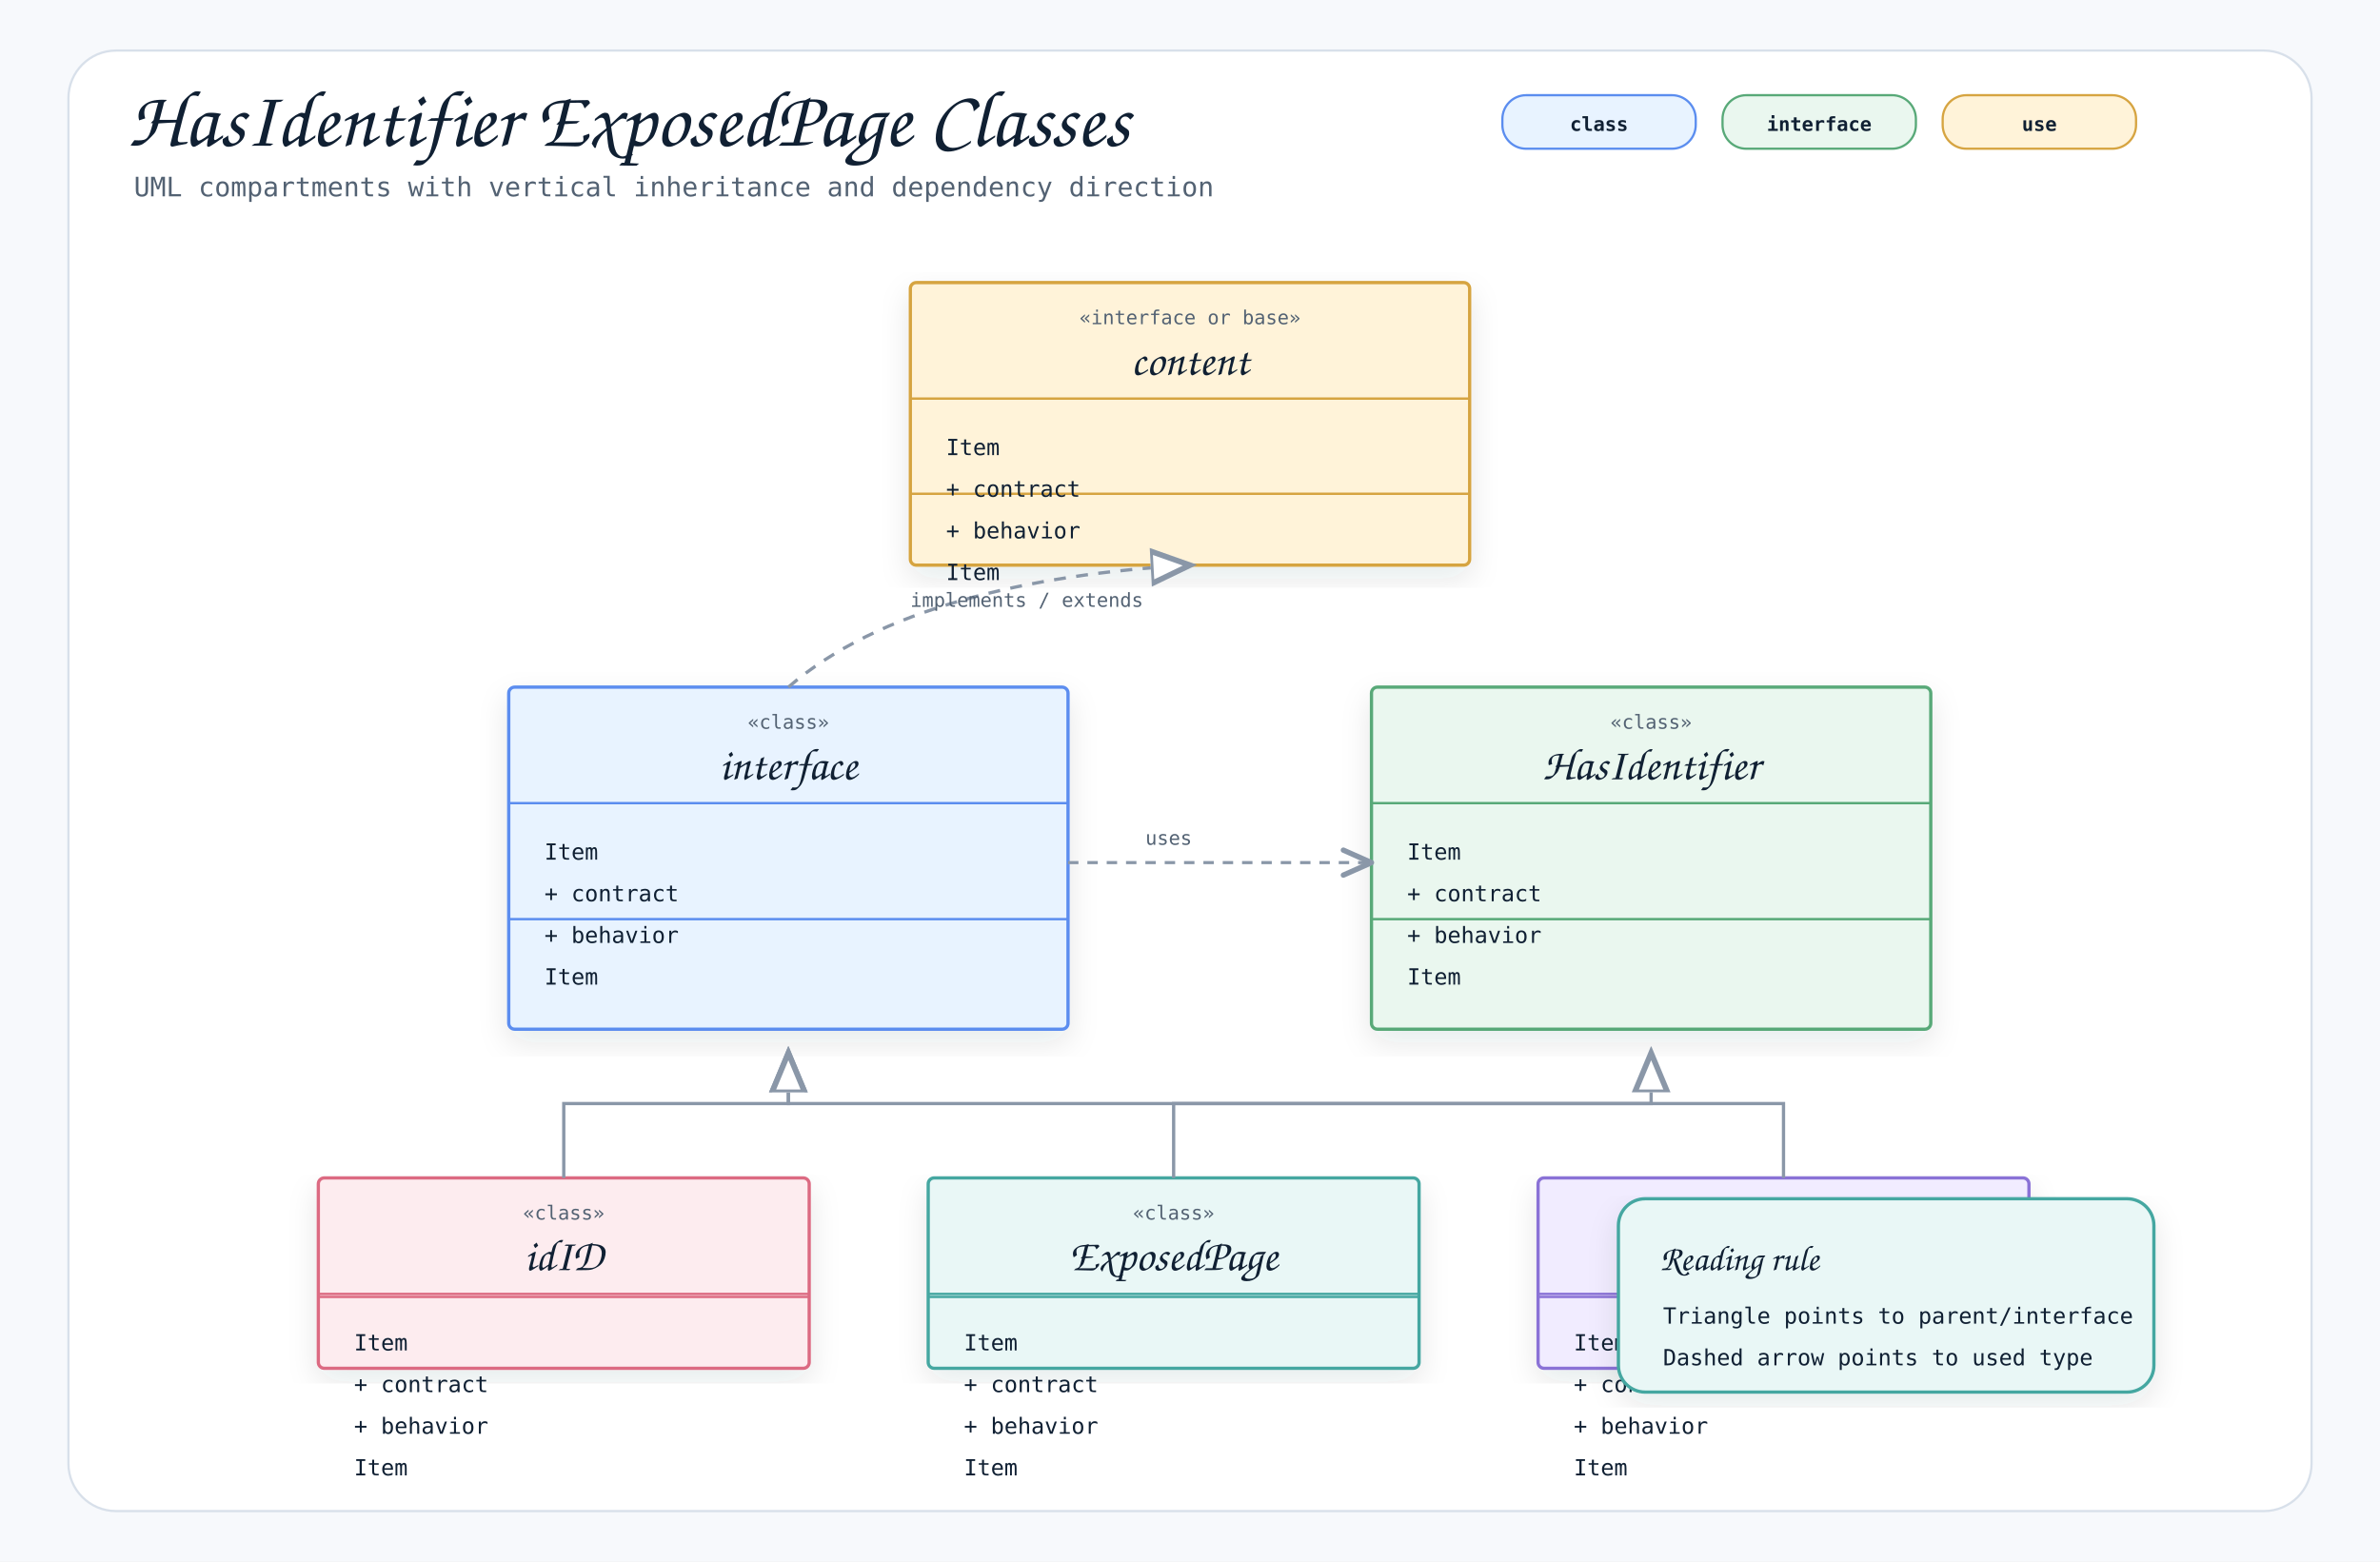
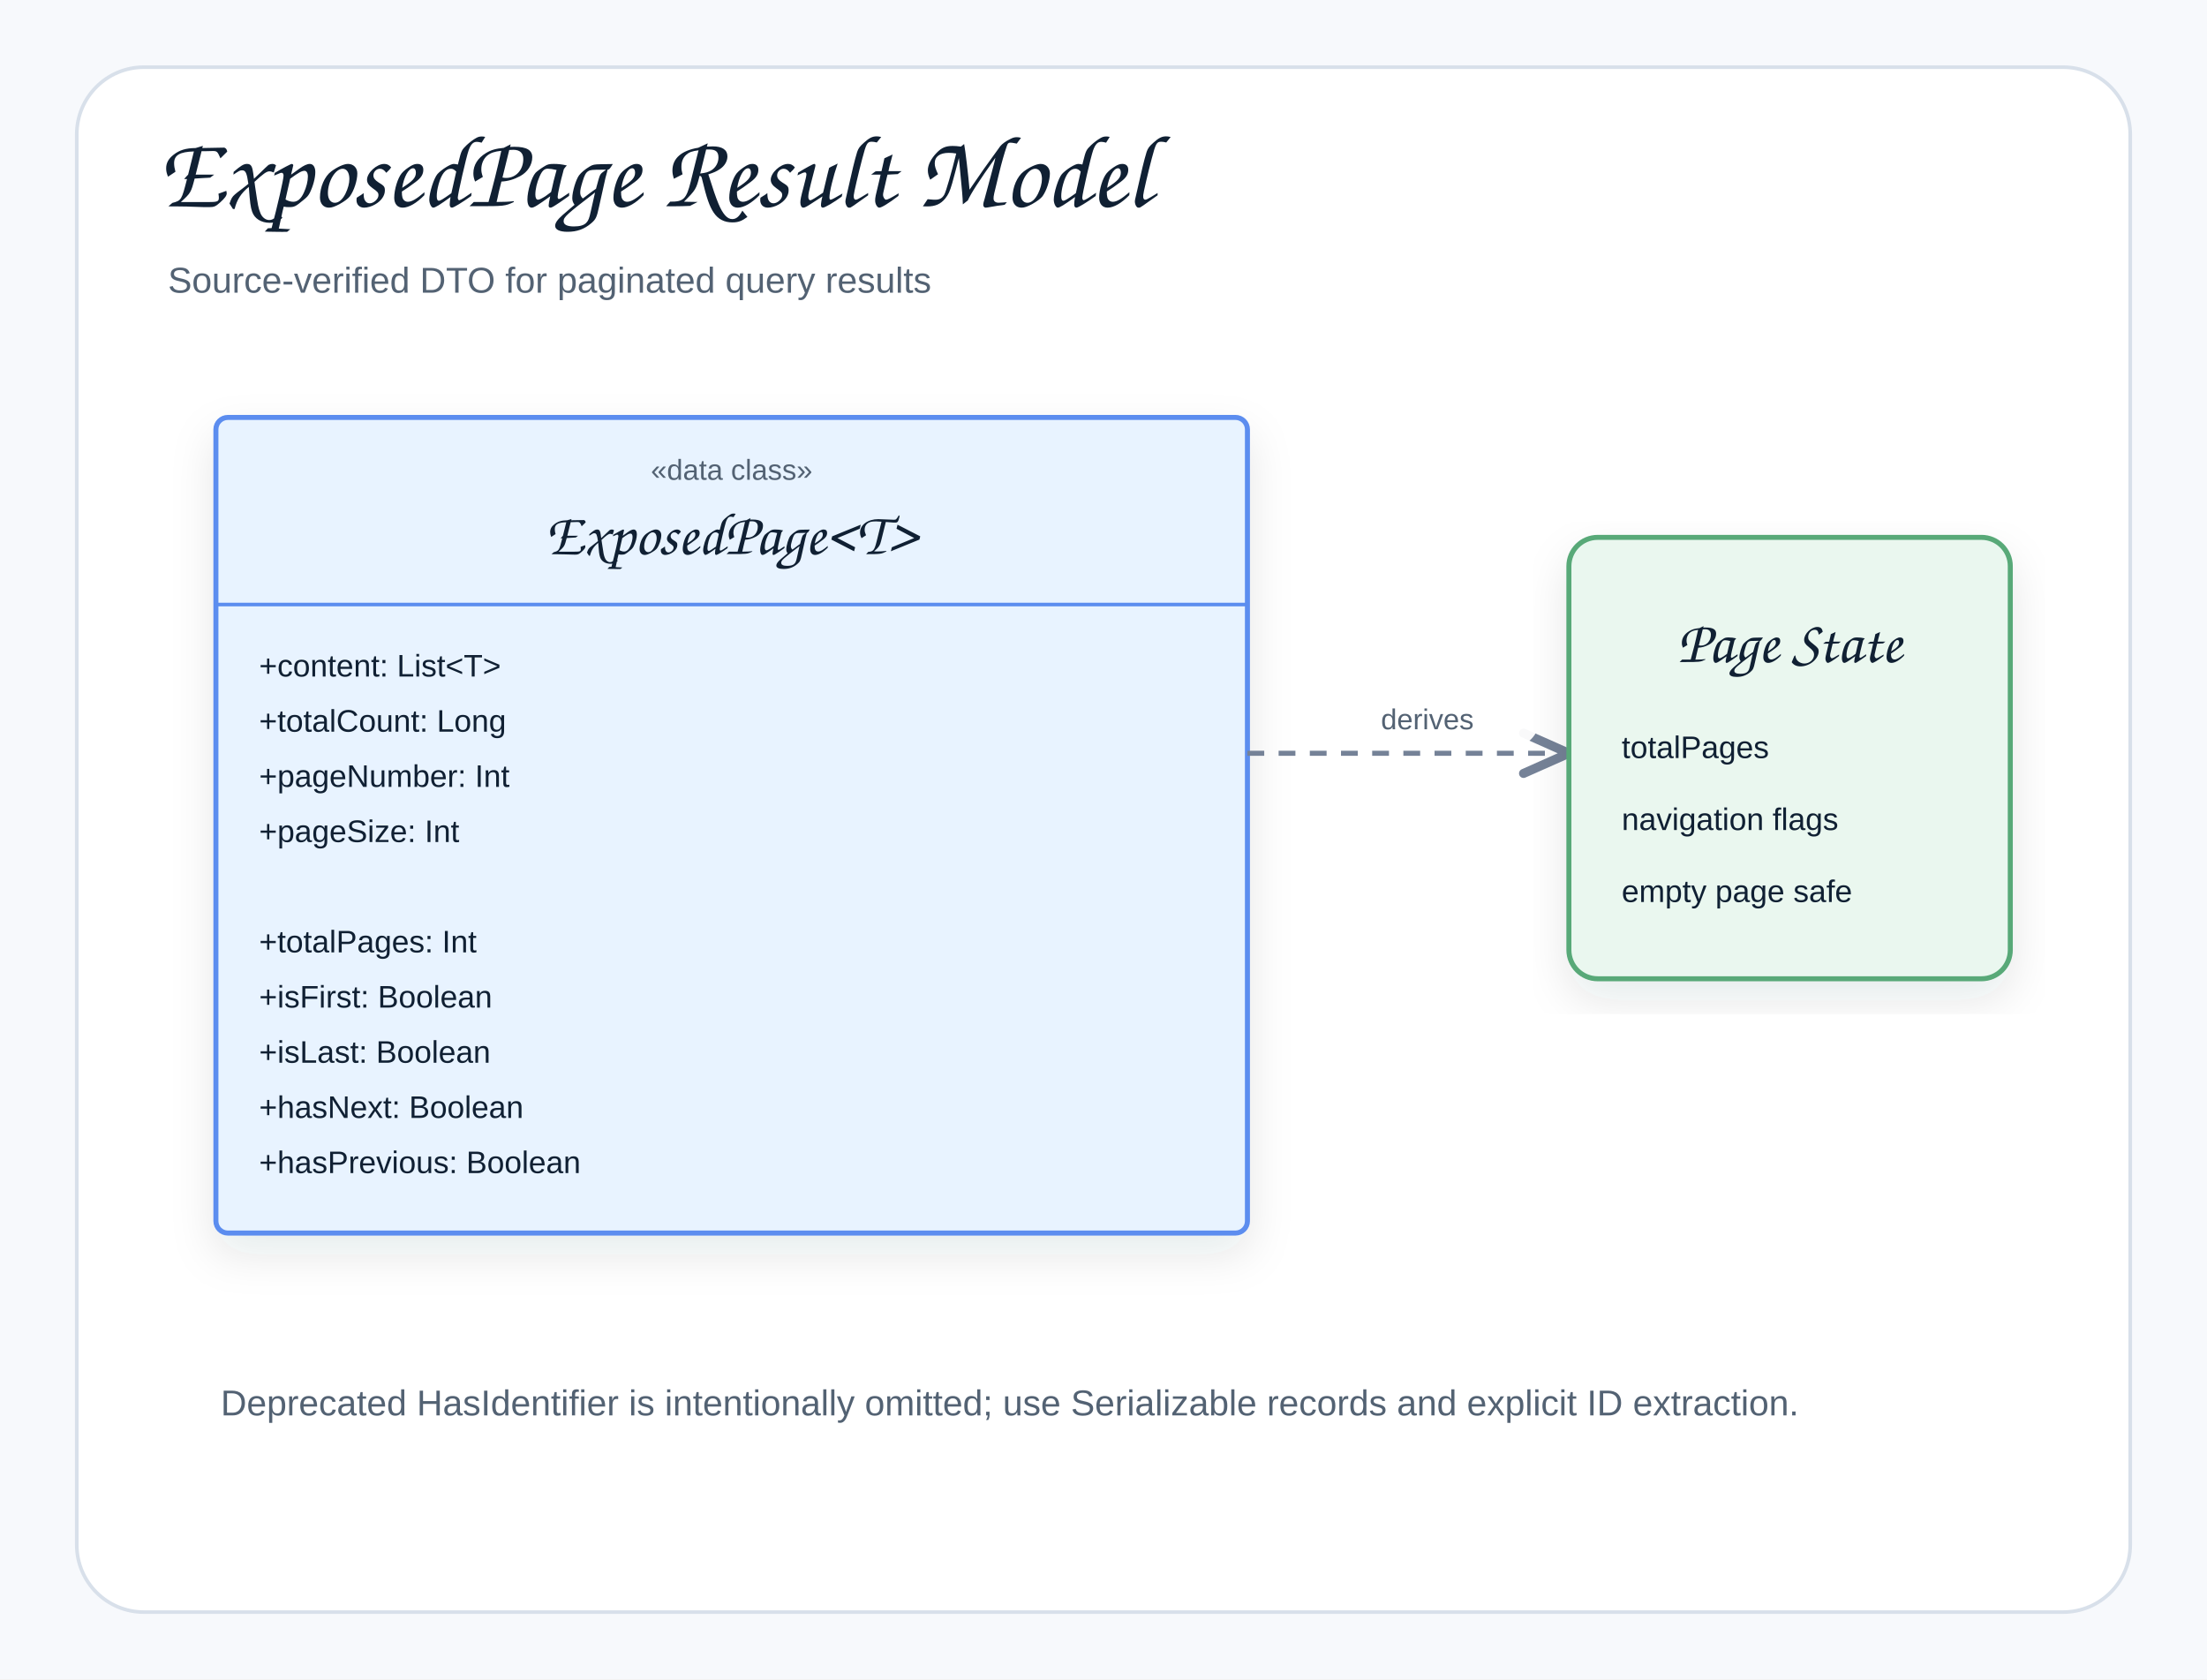
- <svg xmlns="http://www.w3.org/2000/svg" width="1600" height="1050" viewBox="0 0 1600 1050" role="img" aria-label="HasIdentifier ExposedPage Classes">
+ <svg xmlns="http://www.w3.org/2000/svg" width="920" height="700" viewBox="0 0 920 700" role="img" aria-label="ExposedPage Result Model">
  <defs>
    <filter id="shadow" x="-8%" y="-8%" width="116%" height="116%">
-       <feDropShadow dx="0" dy="8" stdDeviation="10" flood-color="#1f2937" flood-opacity="0.10" />
+       <feDropShadow dx="0" dy="8" stdDeviation="9" flood-color="#1f2937" flood-opacity="0.10" />
    </filter>
    <marker id="openArrow" markerWidth="12" markerHeight="10" refX="10" refY="5" orient="auto" markerUnits="strokeWidth">
-       <path d="M 1 1 L 10 5 L 1 9" fill="none" stroke="#8a97a8" stroke-width="1.7" stroke-linecap="round" stroke-linejoin="round" />
+       <path d="M 1 1 L 10 5 L 1 9" fill="none" stroke="#758297" stroke-width="1.8" stroke-linecap="round" stroke-linejoin="round" />
    </marker>
    <marker id="inherit" markerWidth="14" markerHeight="12" refX="12" refY="6" orient="auto" markerUnits="strokeWidth">
-       <path d="M 0 1 L 12 6 L 0 11 Z" fill="#ffffff" stroke="#8a97a8" stroke-width="1.7" />
+       <path d="M 0 1 L 12 6 L 0 11 Z" fill="#ffffff" stroke="#758297" stroke-width="1.8" />
    </marker>
    <style>
-     .canvas { fill: #f7f9fc; }
-     .frame { fill: #ffffff; stroke: #d8e0ea; stroke-width: 1.5; }
-     .title { font-family: "Architects Daughter", "Comic Mono", cursive; font-size: 54px; font-weight: 400; fill: #102033; }
-     .subtitle { font-family: "Comic Mono", "SFMono-Regular", Menlo, Consolas, monospace; font-size: 18px; fill: #536273; }
-     .label { font-family: "Architects Daughter", "Comic Mono", cursive; font-size: 30px; font-weight: 400; fill: #102033; }
-     .smallLabel { font-family: "Architects Daughter", "Comic Mono", cursive; font-size: 24px; font-weight: 400; fill: #102033; }
-     .mono { font-family: "Comic Mono", "SFMono-Regular", Menlo, Consolas, monospace; font-size: 15px; fill: #102033; }
-     .small { font-family: "Comic Mono", "SFMono-Regular", Menlo, Consolas, monospace; font-size: 13px; fill: #536273; }
-     .strong { font-family: "Comic Mono", "SFMono-Regular", Menlo, Consolas, monospace; font-size: 15px; font-weight: 700; fill: #102033; }
-     .card { stroke-width: 2.2; filter: url(#shadow); }
-     .line { stroke: #8a97a8; stroke-width: 2.1; fill: none; marker-end: url(#openArrow); }
-     .softLine { stroke: #8a97a8; stroke-width: 2.1; fill: none; }
-     .dashed { stroke: #8a97a8; stroke-width: 2.1; stroke-dasharray: 7 6; fill: none; marker-end: url(#openArrow); }
-     .inheritLine { stroke: #8a97a8; stroke-width: 2.2; fill: none; marker-end: url(#inherit); }
-     .implLine { stroke: #8a97a8; stroke-width: 2.2; stroke-dasharray: 8 7; fill: none; marker-end: url(#inherit); }
-     .compartment { stroke-width: 1.6; fill: none; }
-     .chip { stroke-width: 1.5; rx: 16; }
-     .chipText { font-family: "Comic Mono", "SFMono-Regular", Menlo, Consolas, monospace; font-size: 13px; font-weight: 700; fill: #102033; }
+     .canvas{fill:#f7f9fc}.frame{fill:#fff;stroke:#d8e0ea;stroke-width:1.5}
+     .title{font-family:"Architects Daughter","Comic Sans MS","Comic Sans",cursive;font-size:43px;font-weight:400;fill:#102033}
+     .subtitle{font-family:"Comic Sans MS","Comic Sans","Comic Neue",Arial,sans-serif;font-size:15px;font-weight:400;fill:#536273}
+     .label{font-family:"Architects Daughter","Comic Sans MS","Comic Sans",cursive;font-size:25px;font-weight:400;fill:#102033}
+     .small{font-family:"Comic Sans MS","Comic Sans","Comic Neue",Arial,sans-serif;font-size:12px;font-weight:400;fill:#536273}
+     .mono{font-family:"Comic Sans MS","Comic Sans","Comic Neue",Arial,sans-serif;font-size:13px;font-weight:400;fill:#102033}
+     .pill{font-family:"Comic Sans MS","Comic Sans","Comic Neue",Arial,sans-serif;font-size:12px;font-weight:400;fill:#536273}
+     .card{stroke-width:2.1;filter:url(#shadow)}.compartment{stroke-width:1.5;fill:none}
+     .dashed{stroke:#758297;stroke-width:2.1;stroke-dasharray:7 6;fill:none;marker-end:url(#openArrow)}
+     .inheritLine{stroke:#758297;stroke-width:2.2;fill:none;marker-end:url(#inherit)}
  </style>
  </defs>
-   <rect class="canvas" width="1600" height="1050" />
-   <rect class="frame" x="46" y="34" width="1508" height="982" rx="32" />
-   <text class="title" x="86" y="98">HasIdentifier ExposedPage Classes</text>
-   <text class="subtitle" x="90" y="132">UML compartments with vertical inheritance and dependency direction</text>
-   <rect class="chip" x="1010" y="64" width="130" height="36" fill="#e8f3ff" stroke="#5b8def" />
-   <text class="chipText" x="1075" y="88" text-anchor="middle">class</text>
-   <rect class="chip" x="1158" y="64" width="130" height="36" fill="#eaf7ef" stroke="#58a978" />
-   <text class="chipText" x="1223" y="88" text-anchor="middle">interface</text>
-   <rect class="chip" x="1306" y="64" width="130" height="36" fill="#fff3d9" stroke="#d6a441" />
-   <text class="chipText" x="1371" y="88" text-anchor="middle">use</text>
-   <g transform="translate(612,190)">
-     <rect class="card" x="0" y="0" width="376" height="190" rx="4" fill="#fff3d9" stroke="#d6a441" />
-     <line class="compartment" x1="0" y1="78" x2="376" y2="78" stroke="#d6a441" />
-     <line class="compartment" x1="0" y1="142" x2="376" y2="142" stroke="#d6a441" />
-     <text class="small" x="188" y="28" text-anchor="middle">«interface or base»</text>
-     <text class="label" x="188" y="62" text-anchor="middle">content</text>
-     <text class="mono" x="24" y="116">Item</text>
-     <text class="mono" x="24" y="144">+ contract</text>
-     <text class="mono" x="24" y="172">+ behavior</text>
-     <text class="mono" x="24" y="200">Item</text>
+   <rect class="canvas" width="920" height="700" />
+   <rect class="frame" x="32" y="28" width="856" height="644" rx="28" />
+   <text class="title" x="66" y="86">ExposedPage Result Model</text>
+   <text class="subtitle" x="70" y="122">Source-verified DTO for paginated query results</text>
+   <g transform="translate(90,174)">
+     <rect class="card" x="0" y="0" width="430" height="340" rx="5" fill="#E8F3FF" stroke="#5B8DEF" />
+     <line class="compartment" x1="0" y1="78" x2="430" y2="78" stroke="#5B8DEF" />
+     <text class="small" x="215" y="26" text-anchor="middle">«data class»</text>
+     <text class="label" x="215" y="57" text-anchor="middle">ExposedPage&lt;T&gt;</text>
+     <text class="mono" x="18" y="108">+content: List&lt;T&gt;</text>
+     <text class="mono" x="18" y="131">+totalCount: Long</text>
+     <text class="mono" x="18" y="154">+pageNumber: Int</text>
+     <text class="mono" x="18" y="177">+pageSize: Int</text>
+     <text class="mono" x="18" y="200" />
+     <text class="mono" x="18" y="223">+totalPages: Int</text>
+     <text class="mono" x="18" y="246">+isFirst: Boolean</text>
+     <text class="mono" x="18" y="269">+isLast: Boolean</text>
+     <text class="mono" x="18" y="292">+hasNext: Boolean</text>
+     <text class="mono" x="18" y="315">+hasPrevious: Boolean</text>
  </g>
-   <g transform="translate(342,462)">
-     <rect class="card" x="0" y="0" width="376" height="230" rx="4" fill="#e8f3ff" stroke="#5b8def" />
-     <line class="compartment" x1="0" y1="78" x2="376" y2="78" stroke="#5b8def" />
-     <line class="compartment" x1="0" y1="156" x2="376" y2="156" stroke="#5b8def" />
-     <text class="small" x="188" y="28" text-anchor="middle">«class»</text>
-     <text class="label" x="188" y="62" text-anchor="middle">interface</text>
-     <text class="mono" x="24" y="116">Item</text>
-     <text class="mono" x="24" y="144">+ contract</text>
-     <text class="mono" x="24" y="172">+ behavior</text>
-     <text class="mono" x="24" y="200">Item</text>
+   <path class="dashed" d="M520 314 C580 314 600 314 654 314" />
+   <rect x="548" y="286" width="94" height="26" rx="13" fill="#ffffff" opacity="0.95" />
+   <text class="pill" x="595" y="304" text-anchor="middle">derives</text>
+   <g transform="translate(654,224)">
+     <rect class="card" x="0" y="0" width="184" height="184" rx="12" fill="#EAF7EF" stroke="#58A978" />
+     <text class="label" x="92" y="52" text-anchor="middle">Page State</text>
+     <text class="mono" x="22" y="92">totalPages</text>
+     <text class="mono" x="22" y="122">navigation flags</text>
+     <text class="mono" x="22" y="152">empty page safe</text>
  </g>
-   <g transform="translate(922,462)">
-     <rect class="card" x="0" y="0" width="376" height="230" rx="4" fill="#eaf7ef" stroke="#58a978" />
-     <line class="compartment" x1="0" y1="78" x2="376" y2="78" stroke="#58a978" />
-     <line class="compartment" x1="0" y1="156" x2="376" y2="156" stroke="#58a978" />
-     <text class="small" x="188" y="28" text-anchor="middle">«class»</text>
-     <text class="label" x="188" y="62" text-anchor="middle">HasIdentifier</text>
-     <text class="mono" x="24" y="116">Item</text>
-     <text class="mono" x="24" y="144">+ contract</text>
-     <text class="mono" x="24" y="172">+ behavior</text>
-     <text class="mono" x="24" y="200">Item</text>
-   </g>
-   <g transform="translate(214,792)">
-     <rect class="card" x="0" y="0" width="330" height="128" rx="4" fill="#fdecef" stroke="#dc6b82" />
-     <line class="compartment" x1="0" y1="78" x2="330" y2="78" stroke="#dc6b82" />
-     <line class="compartment" x1="0" y1="80" x2="330" y2="80" stroke="#dc6b82" />
-     <text class="small" x="165" y="28" text-anchor="middle">«class»</text>
-     <text class="label" x="165" y="62" text-anchor="middle">idID</text>
-     <text class="mono" x="24" y="116">Item</text>
-     <text class="mono" x="24" y="144">+ contract</text>
-     <text class="mono" x="24" y="172">+ behavior</text>
-     <text class="mono" x="24" y="200">Item</text>
-   </g>
-   <g transform="translate(624,792)">
-     <rect class="card" x="0" y="0" width="330" height="128" rx="4" fill="#e9f7f6" stroke="#45a7a1" />
-     <line class="compartment" x1="0" y1="78" x2="330" y2="78" stroke="#45a7a1" />
-     <line class="compartment" x1="0" y1="80" x2="330" y2="80" stroke="#45a7a1" />
-     <text class="small" x="165" y="28" text-anchor="middle">«class»</text>
-     <text class="label" x="165" y="62" text-anchor="middle">ExposedPage</text>
-     <text class="mono" x="24" y="116">Item</text>
-     <text class="mono" x="24" y="144">+ contract</text>
-     <text class="mono" x="24" y="172">+ behavior</text>
-     <text class="mono" x="24" y="200">Item</text>
-   </g>
-   <g transform="translate(1034,792)">
-     <rect class="card" x="0" y="0" width="330" height="128" rx="4" fill="#f1ecff" stroke="#8a72d6" />
-     <line class="compartment" x1="0" y1="78" x2="330" y2="78" stroke="#8a72d6" />
-     <line class="compartment" x1="0" y1="80" x2="330" y2="80" stroke="#8a72d6" />
-     <text class="small" x="165" y="28" text-anchor="middle">«class»</text>
-     <text class="label" x="165" y="62" text-anchor="middle">contentList</text>
-     <text class="mono" x="24" y="116">Item</text>
-     <text class="mono" x="24" y="144">+ contract</text>
-     <text class="mono" x="24" y="172">+ behavior</text>
-     <text class="mono" x="24" y="200">Item</text>
-   </g>
-   <path class="implLine" d="M530 462 C590 410 690 386 800 380" />
-   <text class="small" x="612" y="408">implements / extends</text>
-   <path class="dashed" d="M718 580 C780 580 860 580 922 580" />
-   <rect x="756" y="548" width="118" height="30" rx="15" fill="#ffffff" opacity="0.94" />
-   <text class="small" x="770" y="568">uses</text>
-   <path class="inheritLine" d="M379 792 L379 742 L530 742 L530 708" />
-   <path class="inheritLine" d="M789 792 L789 742 L1110 742 L1110 708" />
-   <path class="inheritLine" d="M1199 792 L1199 742 L530 742 L530 708" />
-   <g transform="translate(1088,806)">
-     <rect class="card" x="0" y="0" width="360" height="130" rx="18" fill="#e9f7f6" stroke="#45a7a1" />
-     <text class="smallLabel" x="28" y="48">Reading rule</text>
-     <text class="mono" x="30" y="84">Triangle points to parent/interface</text>
-     <text class="mono" x="30" y="112">Dashed arrow points to used type</text>
-   </g>
+   <text class="subtitle" x="92" y="590">Deprecated HasIdentifier is intentionally omitted; use Serializable records and explicit ID extraction.</text>
</svg>
